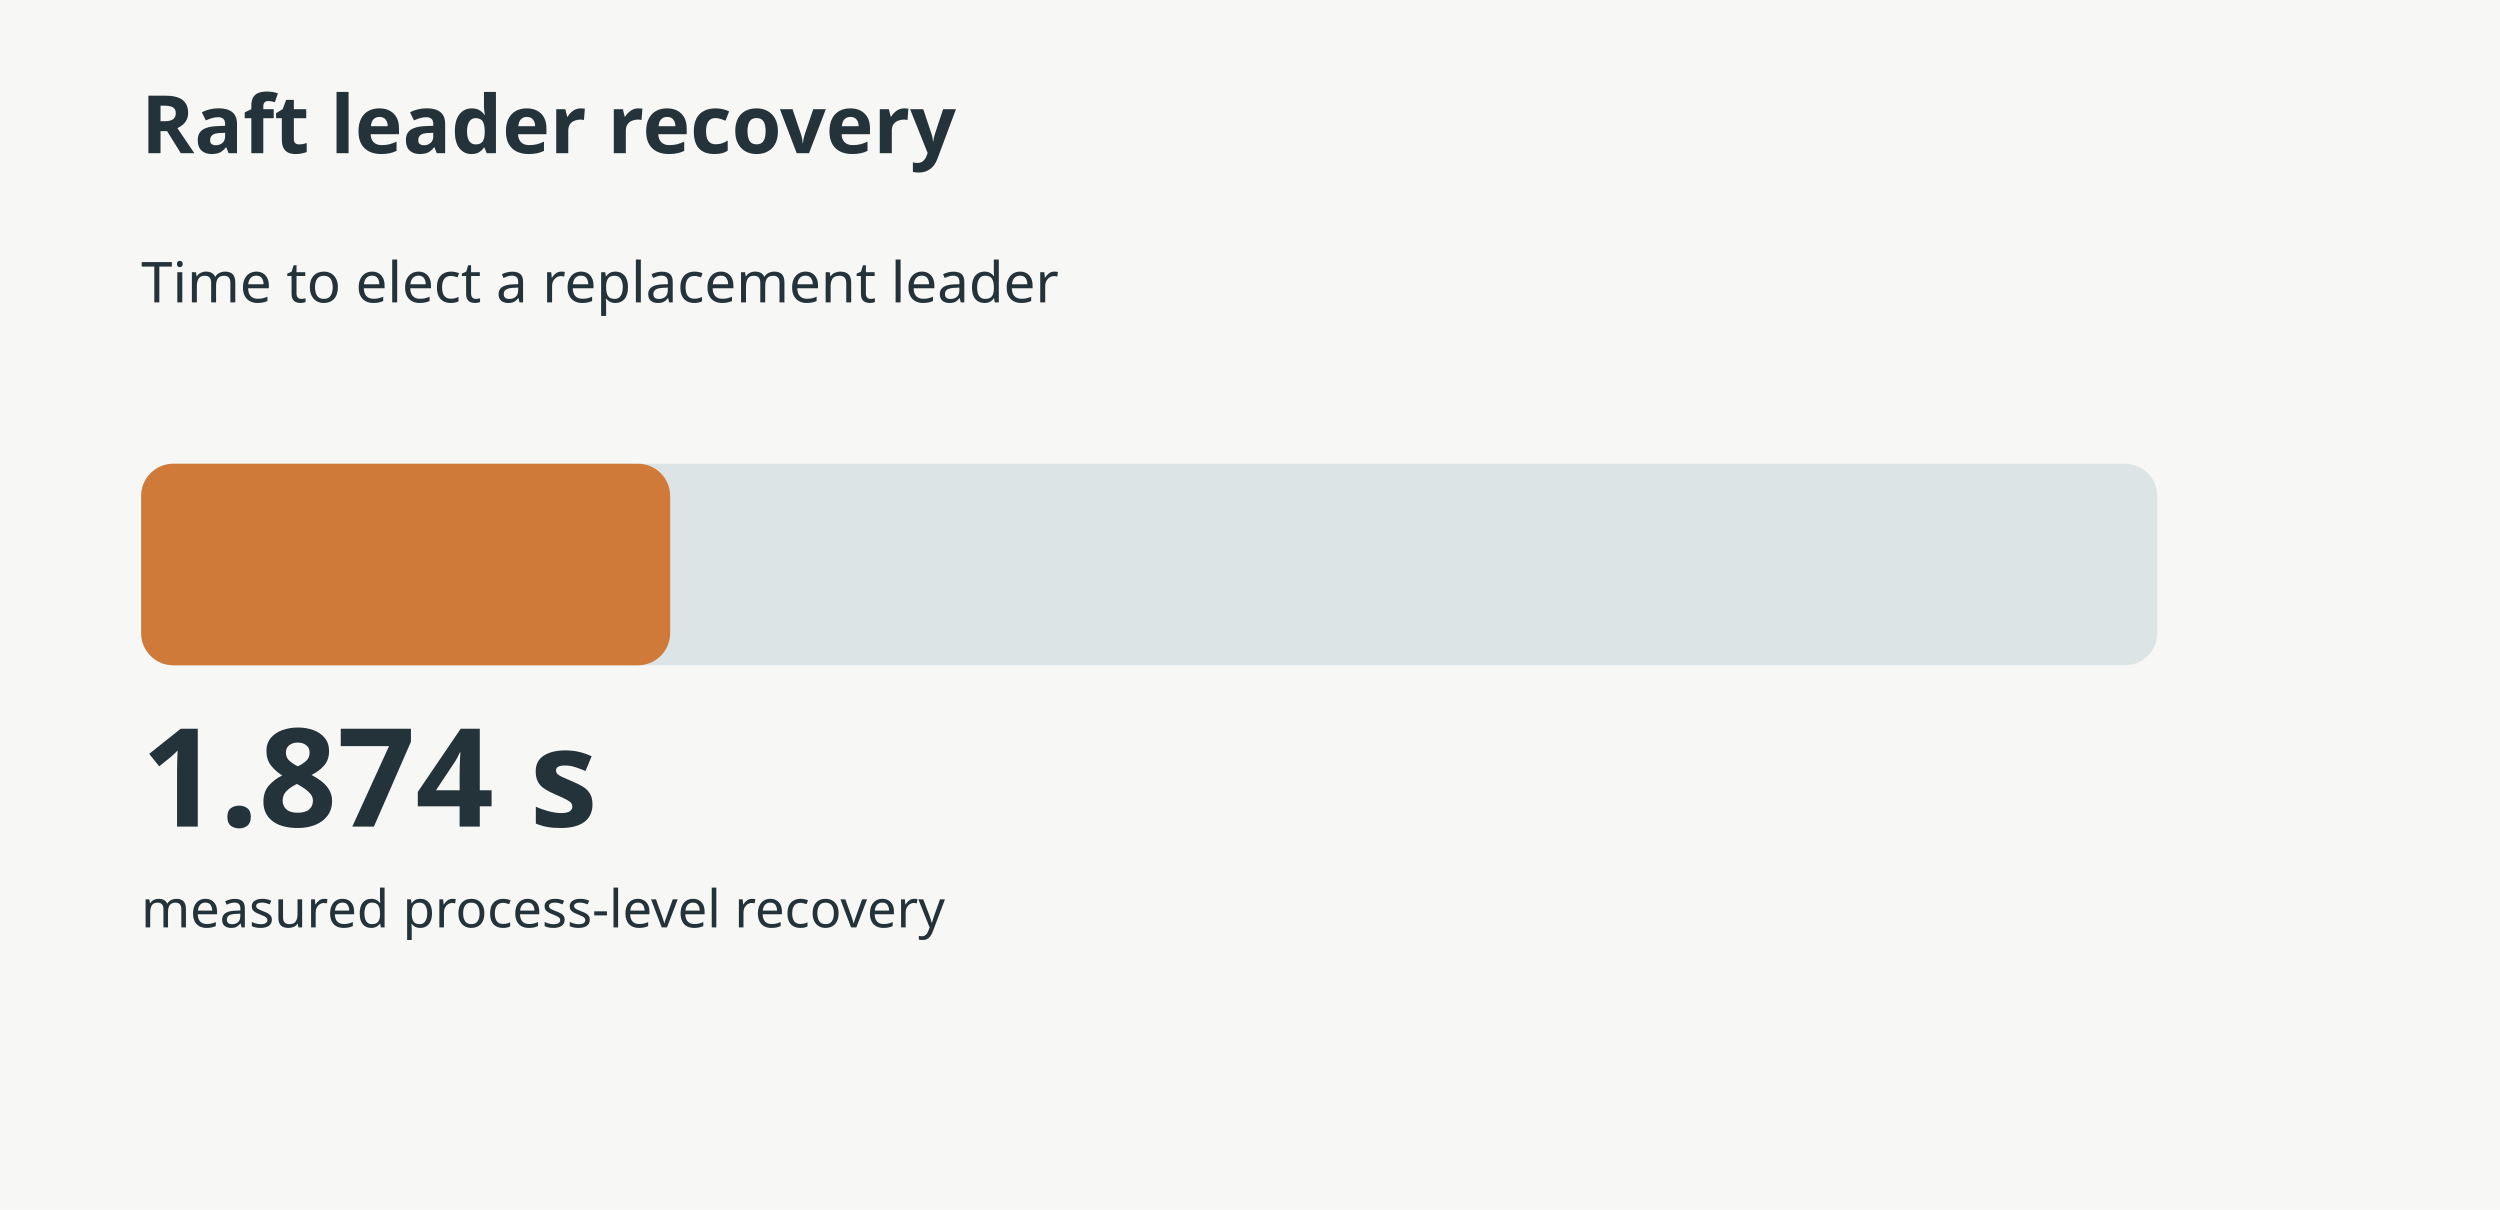
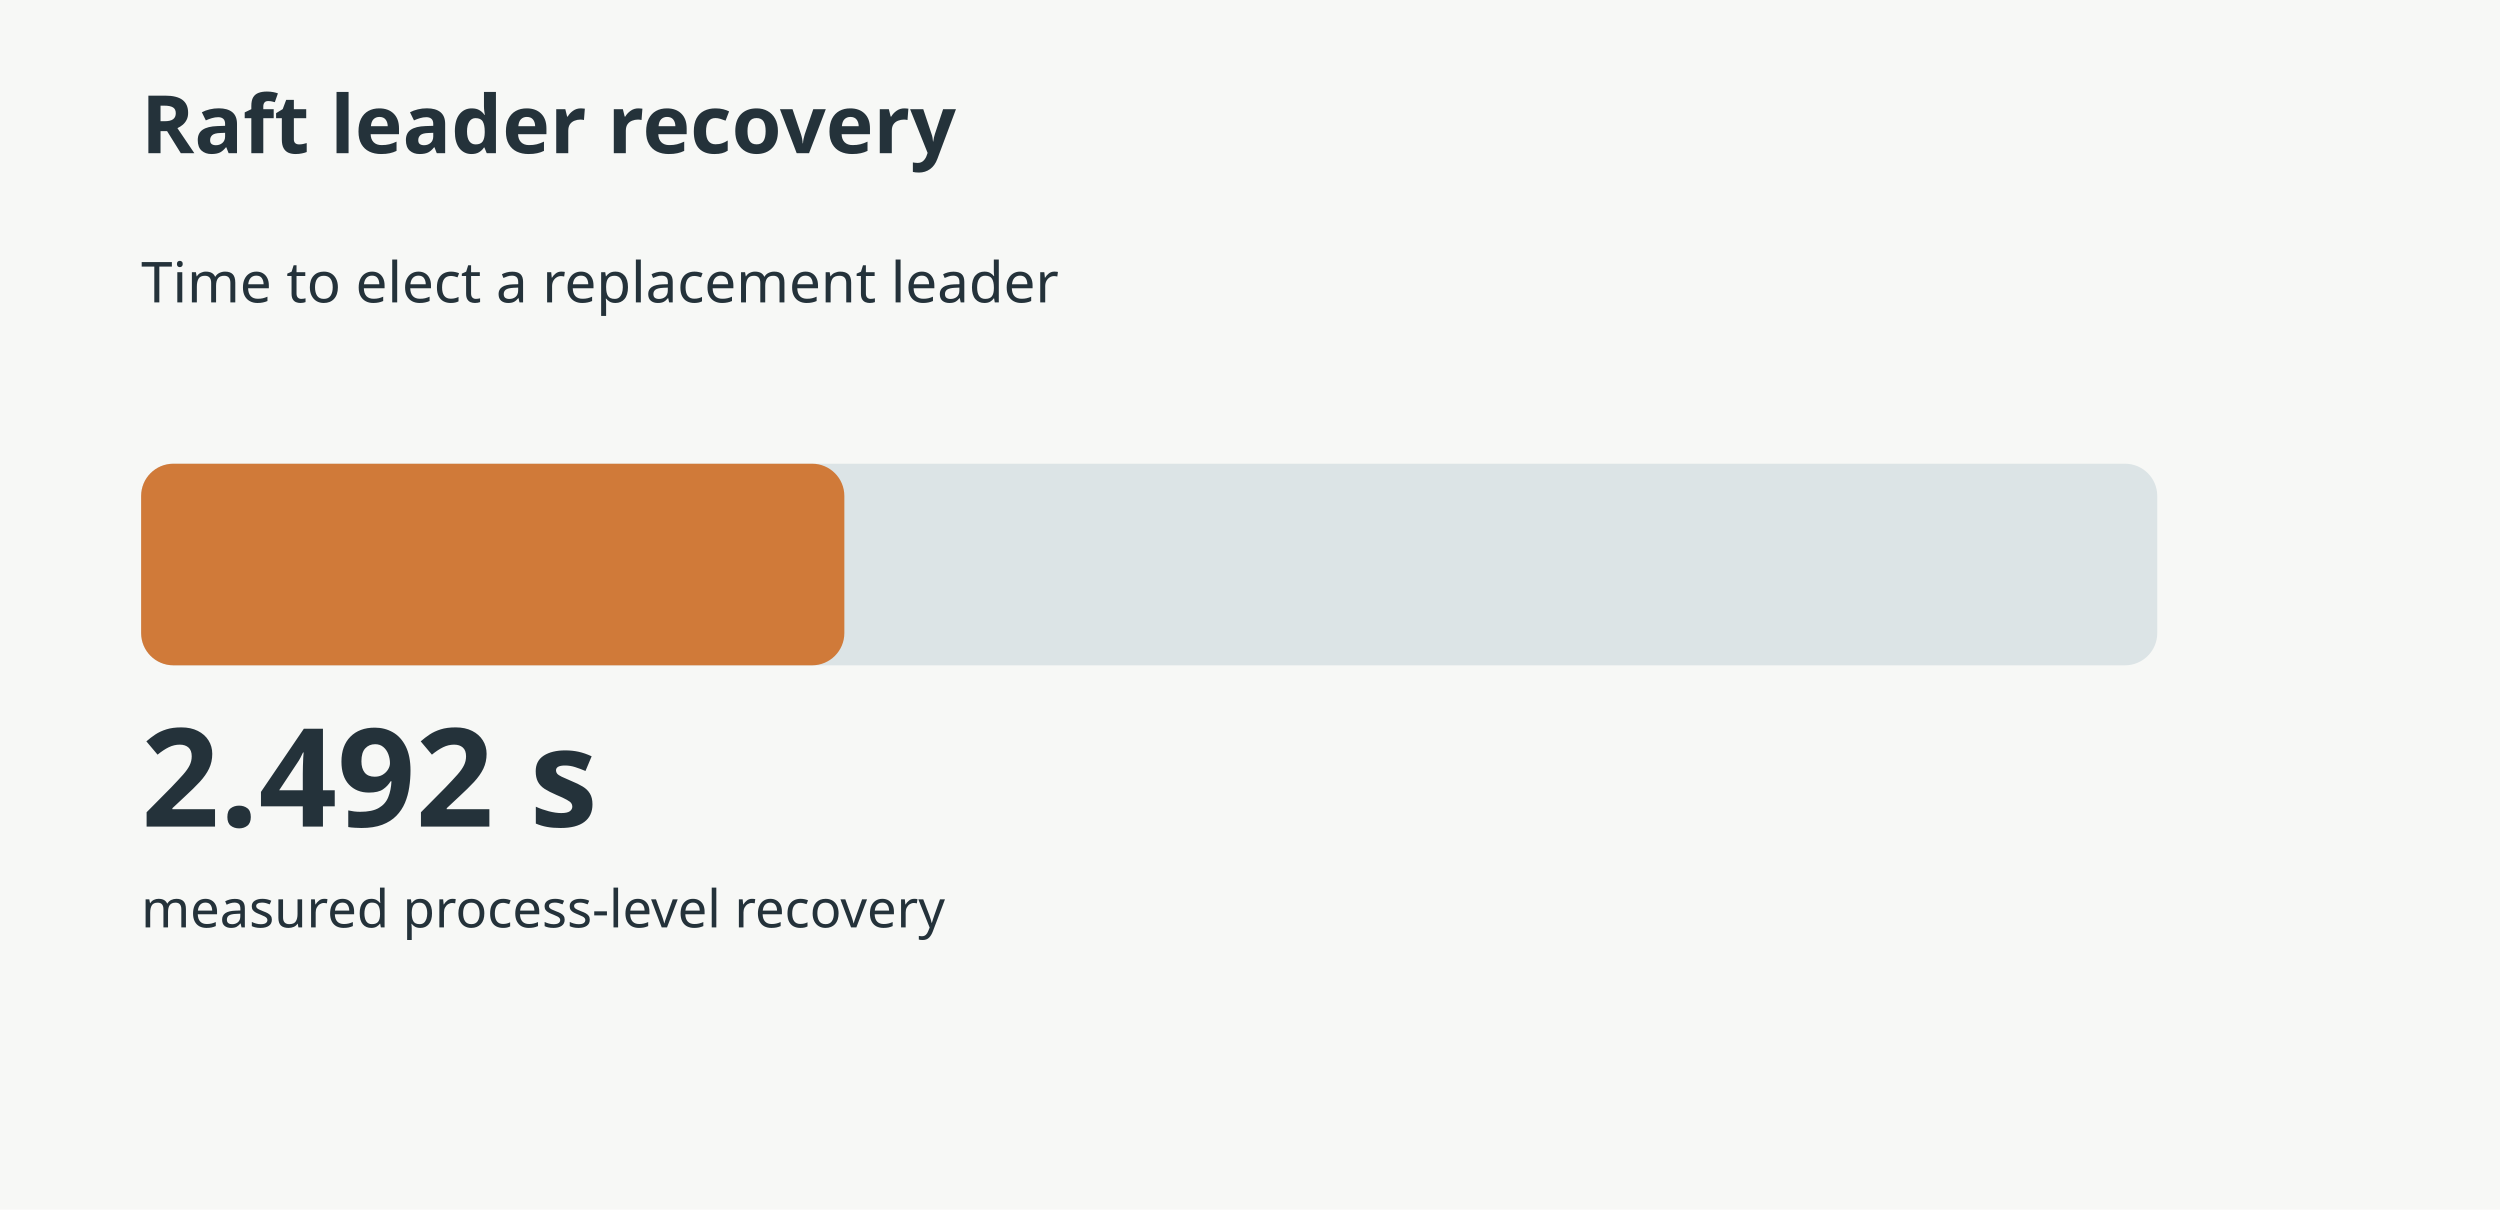
<svg xmlns="http://www.w3.org/2000/svg" viewBox="0 0 620 300" role="img" aria-label="Raft leader recovery time">
  <style>text{font-family:system-ui,sans-serif;fill:#24323a}</style>
  <rect width="100%" height="100%" fill="#f7f8f6" />
  <text x="35" y="38" font-size="20" font-weight="700">Raft leader recovery</text>
  <text x="35" y="75" font-size="14">Time to elect a replacement leader</text>
  <rect x="35" y="115" width="500" height="50" rx="8" fill="#dce4e6" />
-   <rect x="35" y="115" width="131.2" height="50" rx="8" fill="#d07a39" />
-   <text x="35" y="205" font-size="34" font-weight="700">1.874 s</text>
+   <rect x="35" y="115" width="174.4" height="50" rx="8" fill="#d07a39" />
+   <text x="35" y="205" font-size="34" font-weight="700">2.492 s</text>
  <text x="35" y="230" font-size="13">measured process-level recovery</text>
</svg>
